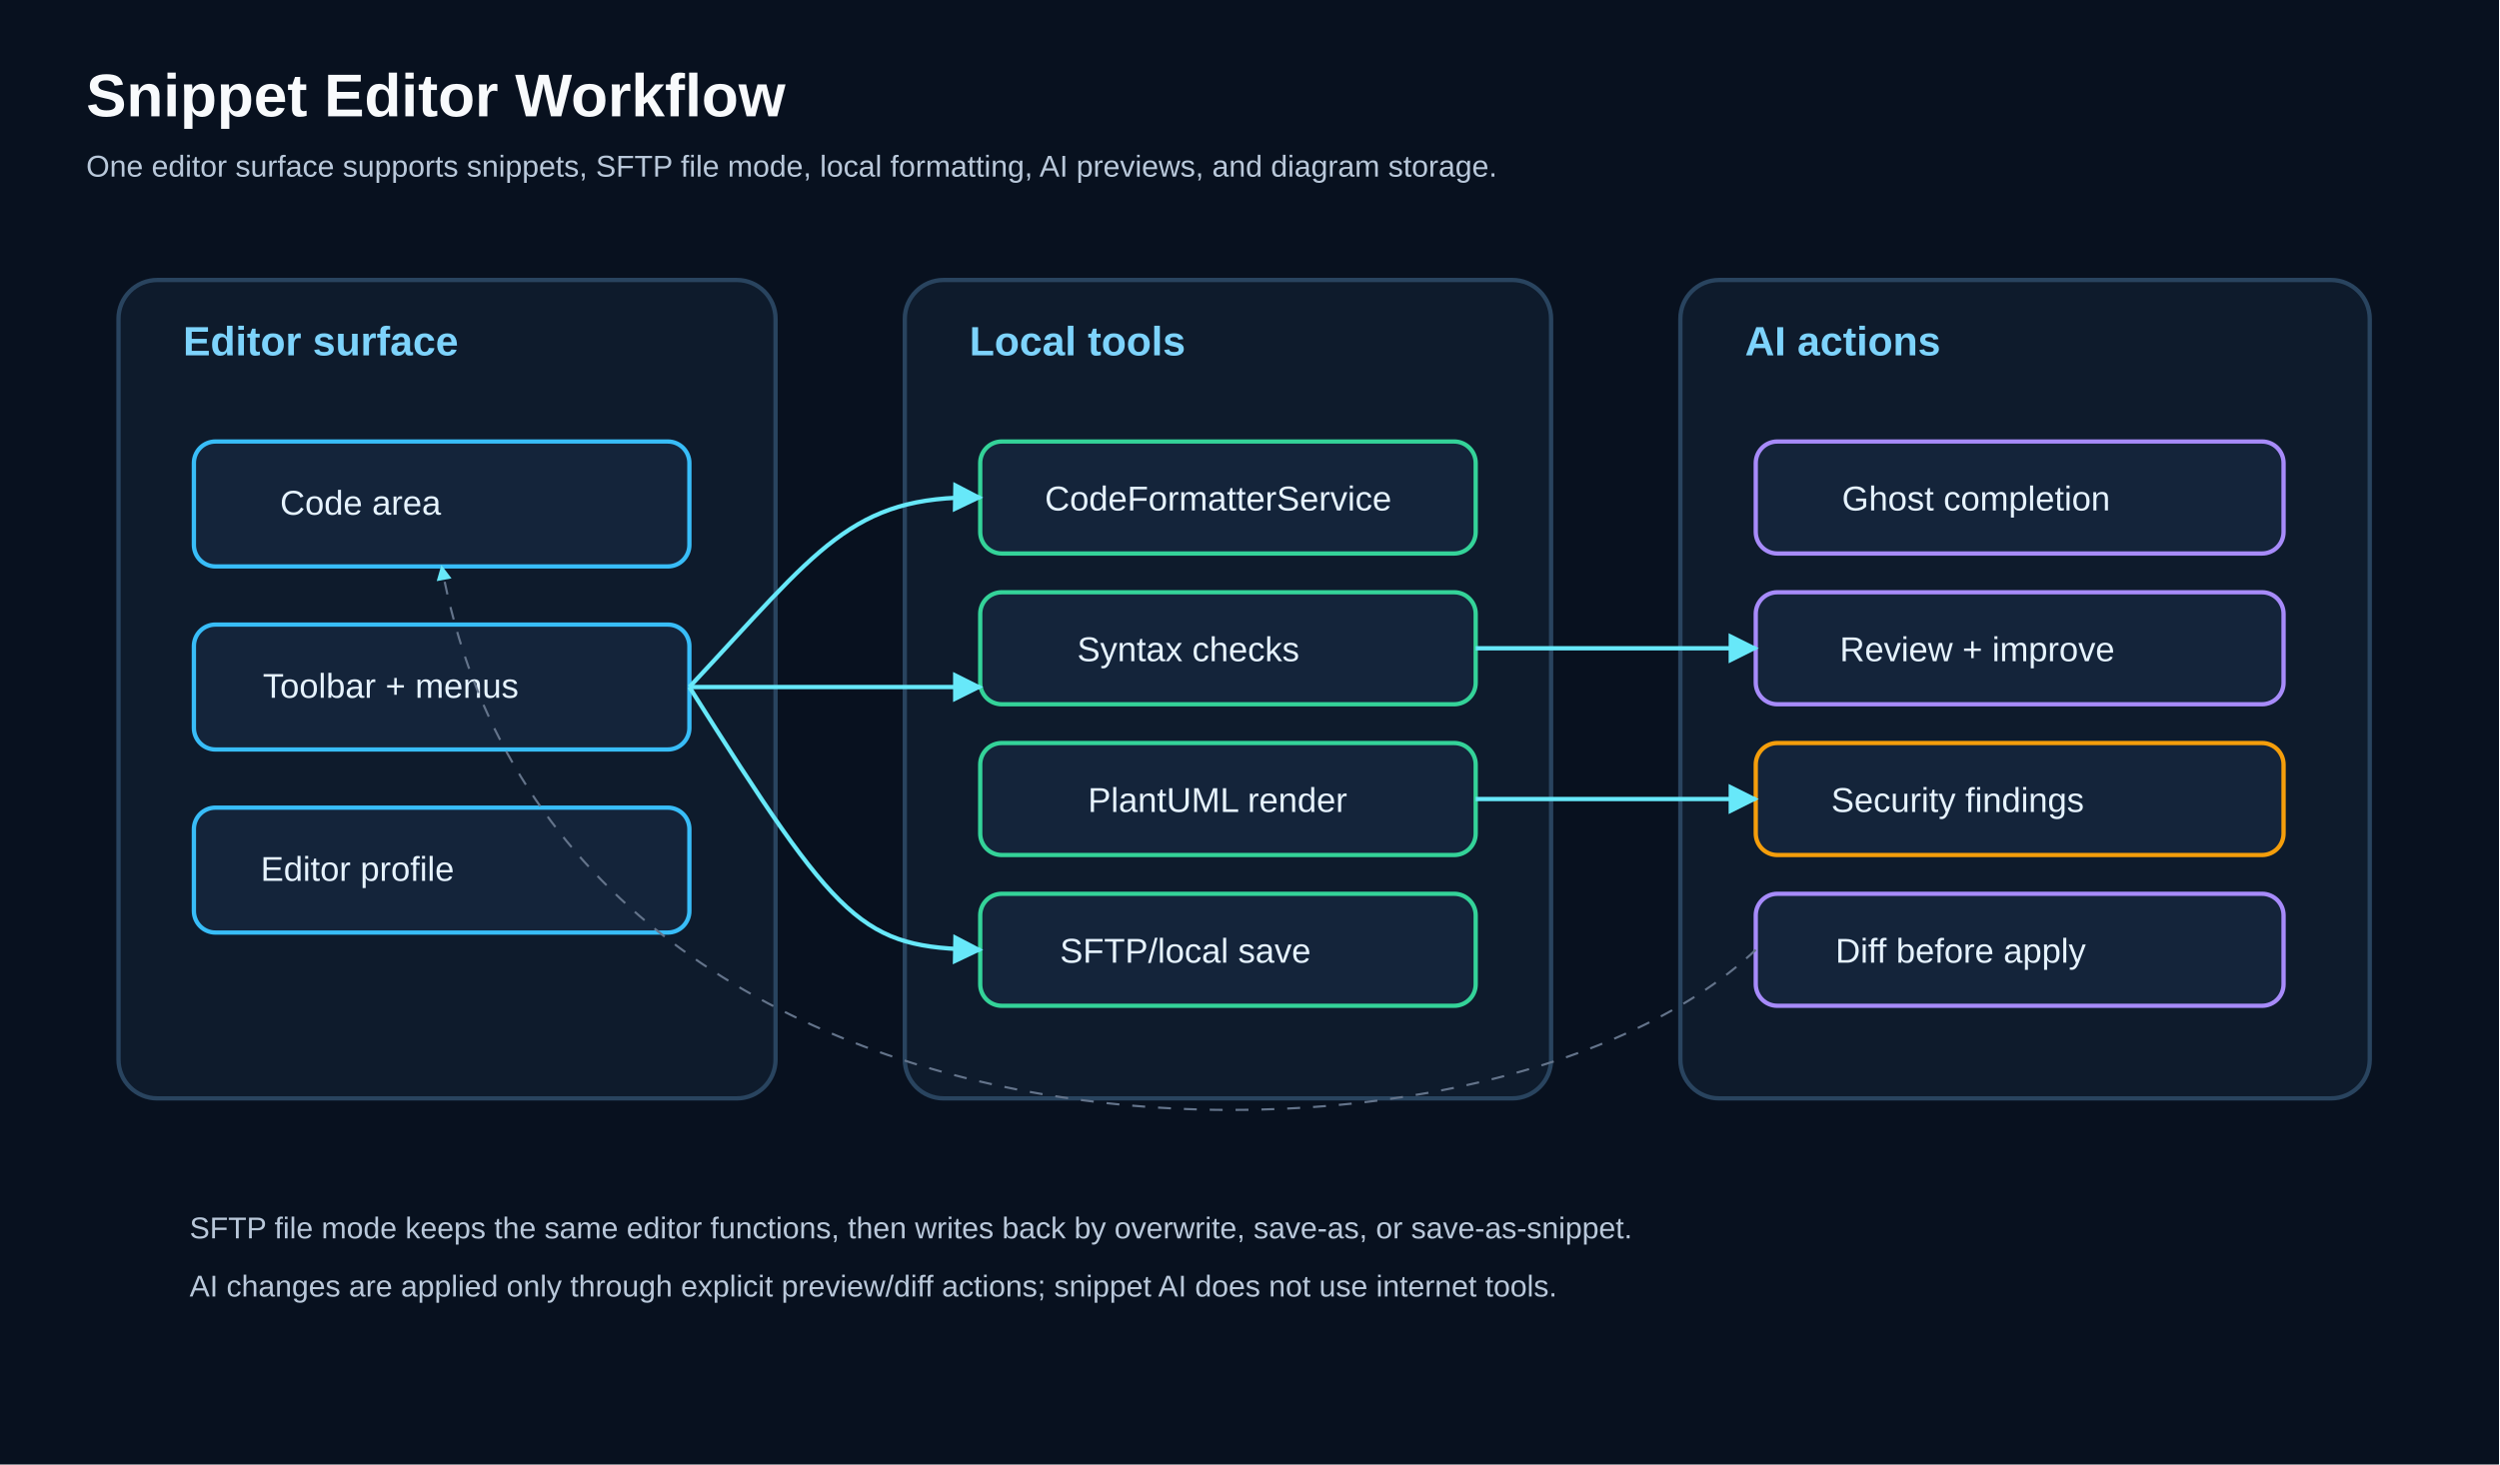
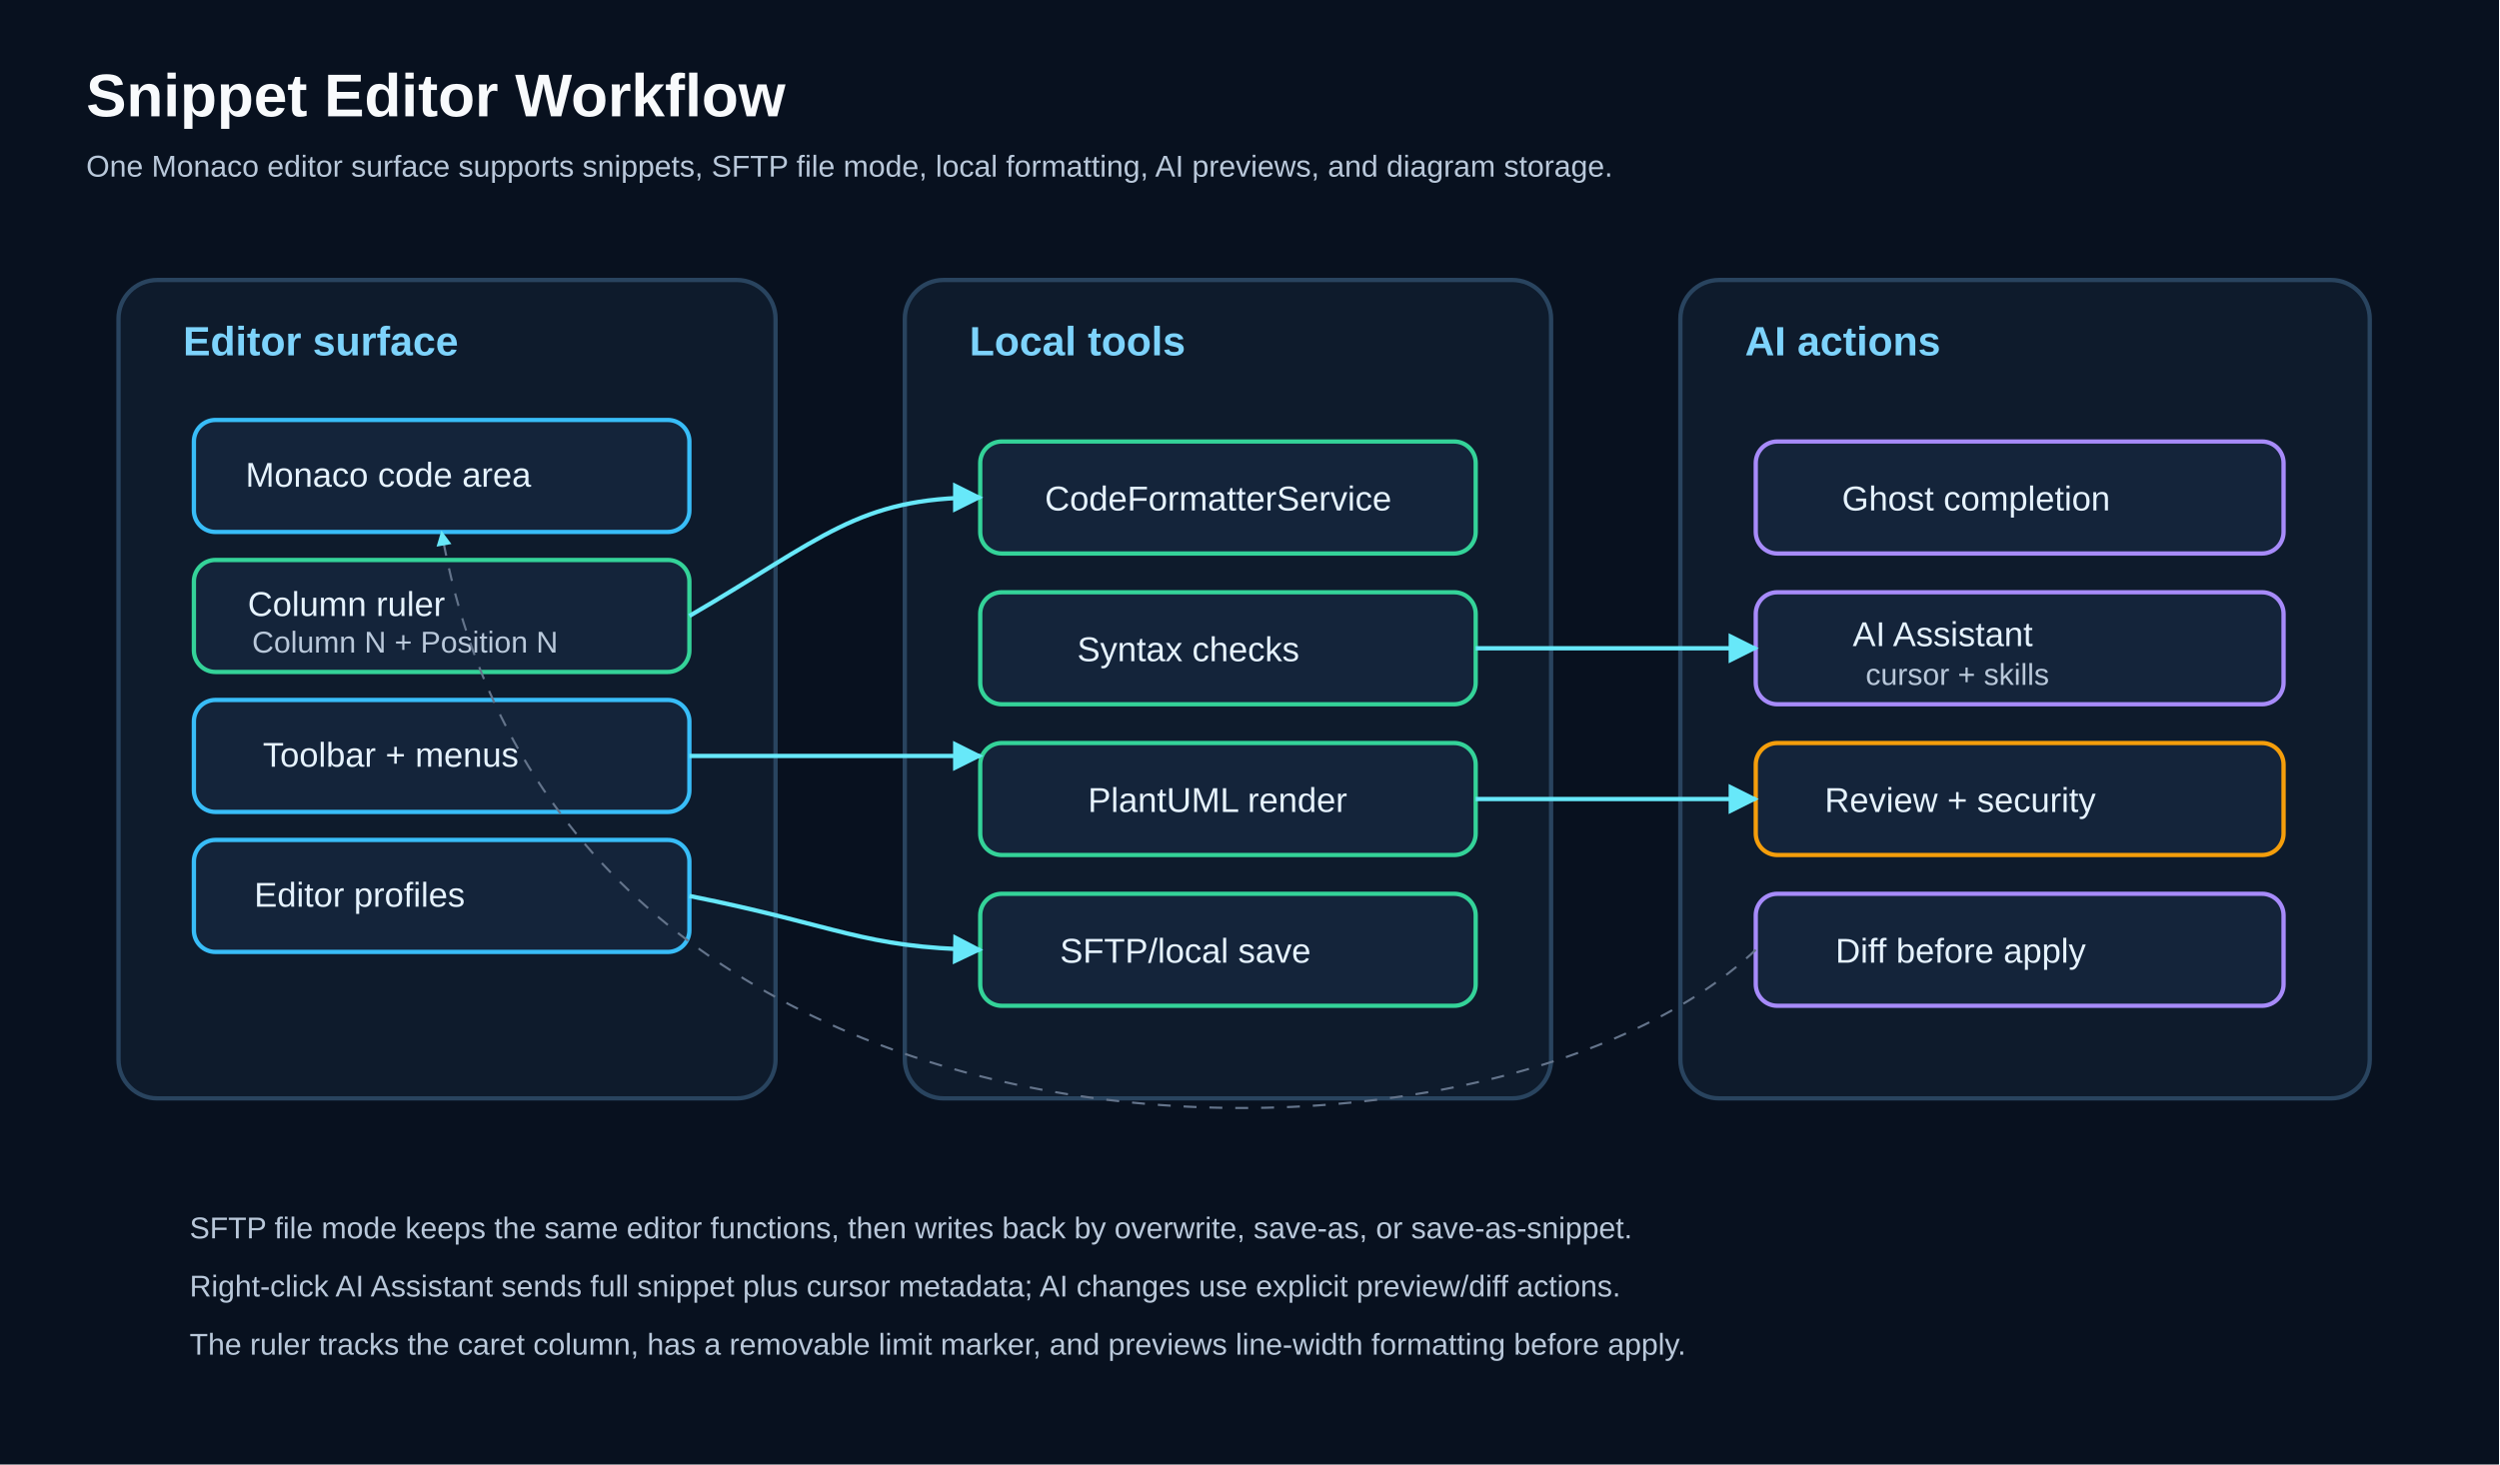
<svg xmlns="http://www.w3.org/2000/svg" viewBox="0 0 1160 680" role="img" aria-labelledby="title desc">
  <defs>
    <marker id="arrow" viewBox="0 0 10 10" refX="9" refY="5" markerWidth="7" markerHeight="7" orient="auto-start-reverse">
      <path d="M0 0 10 5 0 10z" fill="#67e8f9" />
    </marker>
    <style>text{font-family:Arial,Helvetica,sans-serif;fill:#e6f3ff;font-size:16px}.bg{fill:#08111f}.panel{fill:#0e1b2c;stroke:#29445f;stroke-width:2;rx:18}.box{fill:#14243a;stroke:#38bdf8;stroke-width:2;rx:10}.ai{stroke:#a78bfa}.local{stroke:#34d399}.sec{stroke:#f59e0b}.title{font-size:28px;font-weight:700;fill:#f8fafc}.label{font-size:19px;font-weight:700;fill:#7dd3fc}.small{font-size:14px;fill:#b9c8da}.line{stroke:#67e8f9;stroke-width:2;fill:none;marker-end:url(#arrow)}.dash{stroke:#64748b;stroke-dasharray:6 6;fill:none;marker-end:url(#arrow)}</style>
  </defs>
  <rect class="bg" width="1160" height="680" />
  <text class="title" x="40" y="54">Snippet Editor Workflow</text>
-   <text class="small" x="40" y="82">One editor surface supports snippets, SFTP file mode, local formatting, AI previews, and diagram storage.</text>
+   <text class="small" x="40" y="82">One Monaco editor surface supports snippets, SFTP file mode, local formatting, AI previews, and diagram storage.</text>
  <rect class="panel" x="55" y="130" width="305" height="380" />
  <text class="label" x="85" y="165">Editor surface</text>
-   <rect class="box" x="90" y="205" width="230" height="58" />
-   <text x="130" y="239">Code area</text>
-   <rect class="box" x="90" y="290" width="230" height="58" />
-   <text x="122" y="324">Toolbar + menus</text>
-   <rect class="box" x="90" y="375" width="230" height="58" />
-   <text x="121" y="409">Editor profile</text>
+   <rect class="box" x="90" y="195" width="230" height="52" />
+   <text x="114" y="226">Monaco code area</text>
+   <rect class="box local" x="90" y="260" width="230" height="52" />
+   <text x="115" y="286">Column ruler</text>
+   <text class="small" x="117" y="303">Column N + Position N</text>
+   <rect class="box" x="90" y="325" width="230" height="52" />
+   <text x="122" y="356">Toolbar + menus</text>
+   <rect class="box" x="90" y="390" width="230" height="52" />
+   <text x="118" y="421">Editor profiles</text>
  <rect class="panel" x="420" y="130" width="300" height="380" />
  <text class="label" x="450" y="165">Local tools</text>
  <rect class="box local" x="455" y="205" width="230" height="52" />
  <text x="485" y="237">CodeFormatterService</text>
  <rect class="box local" x="455" y="275" width="230" height="52" />
  <text x="500" y="307">Syntax checks</text>
  <rect class="box local" x="455" y="345" width="230" height="52" />
  <text x="505" y="377">PlantUML render</text>
  <rect class="box local" x="455" y="415" width="230" height="52" />
  <text x="492" y="447">SFTP/local save</text>
  <rect class="panel" x="780" y="130" width="320" height="380" />
  <text class="label" x="810" y="165">AI actions</text>
  <rect class="box ai" x="815" y="205" width="245" height="52" />
  <text x="855" y="237">Ghost completion</text>
  <rect class="box ai" x="815" y="275" width="245" height="52" />
-   <text x="854" y="307">Review + improve</text>
+   <text x="860" y="300">AI Assistant</text>
+   <text class="small" x="866" y="318">cursor + skills</text>
  <rect class="box sec" x="815" y="345" width="245" height="52" />
-   <text x="850" y="377">Security findings</text>
+   <text x="847" y="377">Review + security</text>
  <rect class="box ai" x="815" y="415" width="245" height="52" />
  <text x="852" y="447">Diff before apply</text>
-   <path class="line" d="M320 319 H455" />
-   <path class="line" d="M320 319 C380 255 395 230 455 231" />
-   <path class="line" d="M320 319 C390 430 400 440 455 441" />
+   <path class="line" d="M320 351 H455" />
+   <path class="line" d="M320 286 C382 250 398 231 455 231" />
+   <path class="line" d="M320 416 C390 430 400 440 455 441" />
  <path class="line" d="M685 301 H815" />
  <path class="line" d="M685 371 H815" />
-   <path class="dash" d="M815 441 C690 560 260 560 205 263" />
+   <path class="dash" d="M815 441 C690 560 260 560 205 247" />
  <text class="small" x="88" y="575">SFTP file mode keeps the same editor functions, then writes back by overwrite, save-as, or save-as-snippet.</text>
-   <text class="small" x="88" y="602">AI changes are applied only through explicit preview/diff actions; snippet AI does not use internet tools.</text>
+   <text class="small" x="88" y="602">Right-click AI Assistant sends full snippet plus cursor metadata; AI changes use explicit preview/diff actions.</text>
+   <text class="small" x="88" y="629">The ruler tracks the caret column, has a removable limit marker, and previews line-width formatting before apply.</text>
</svg>
